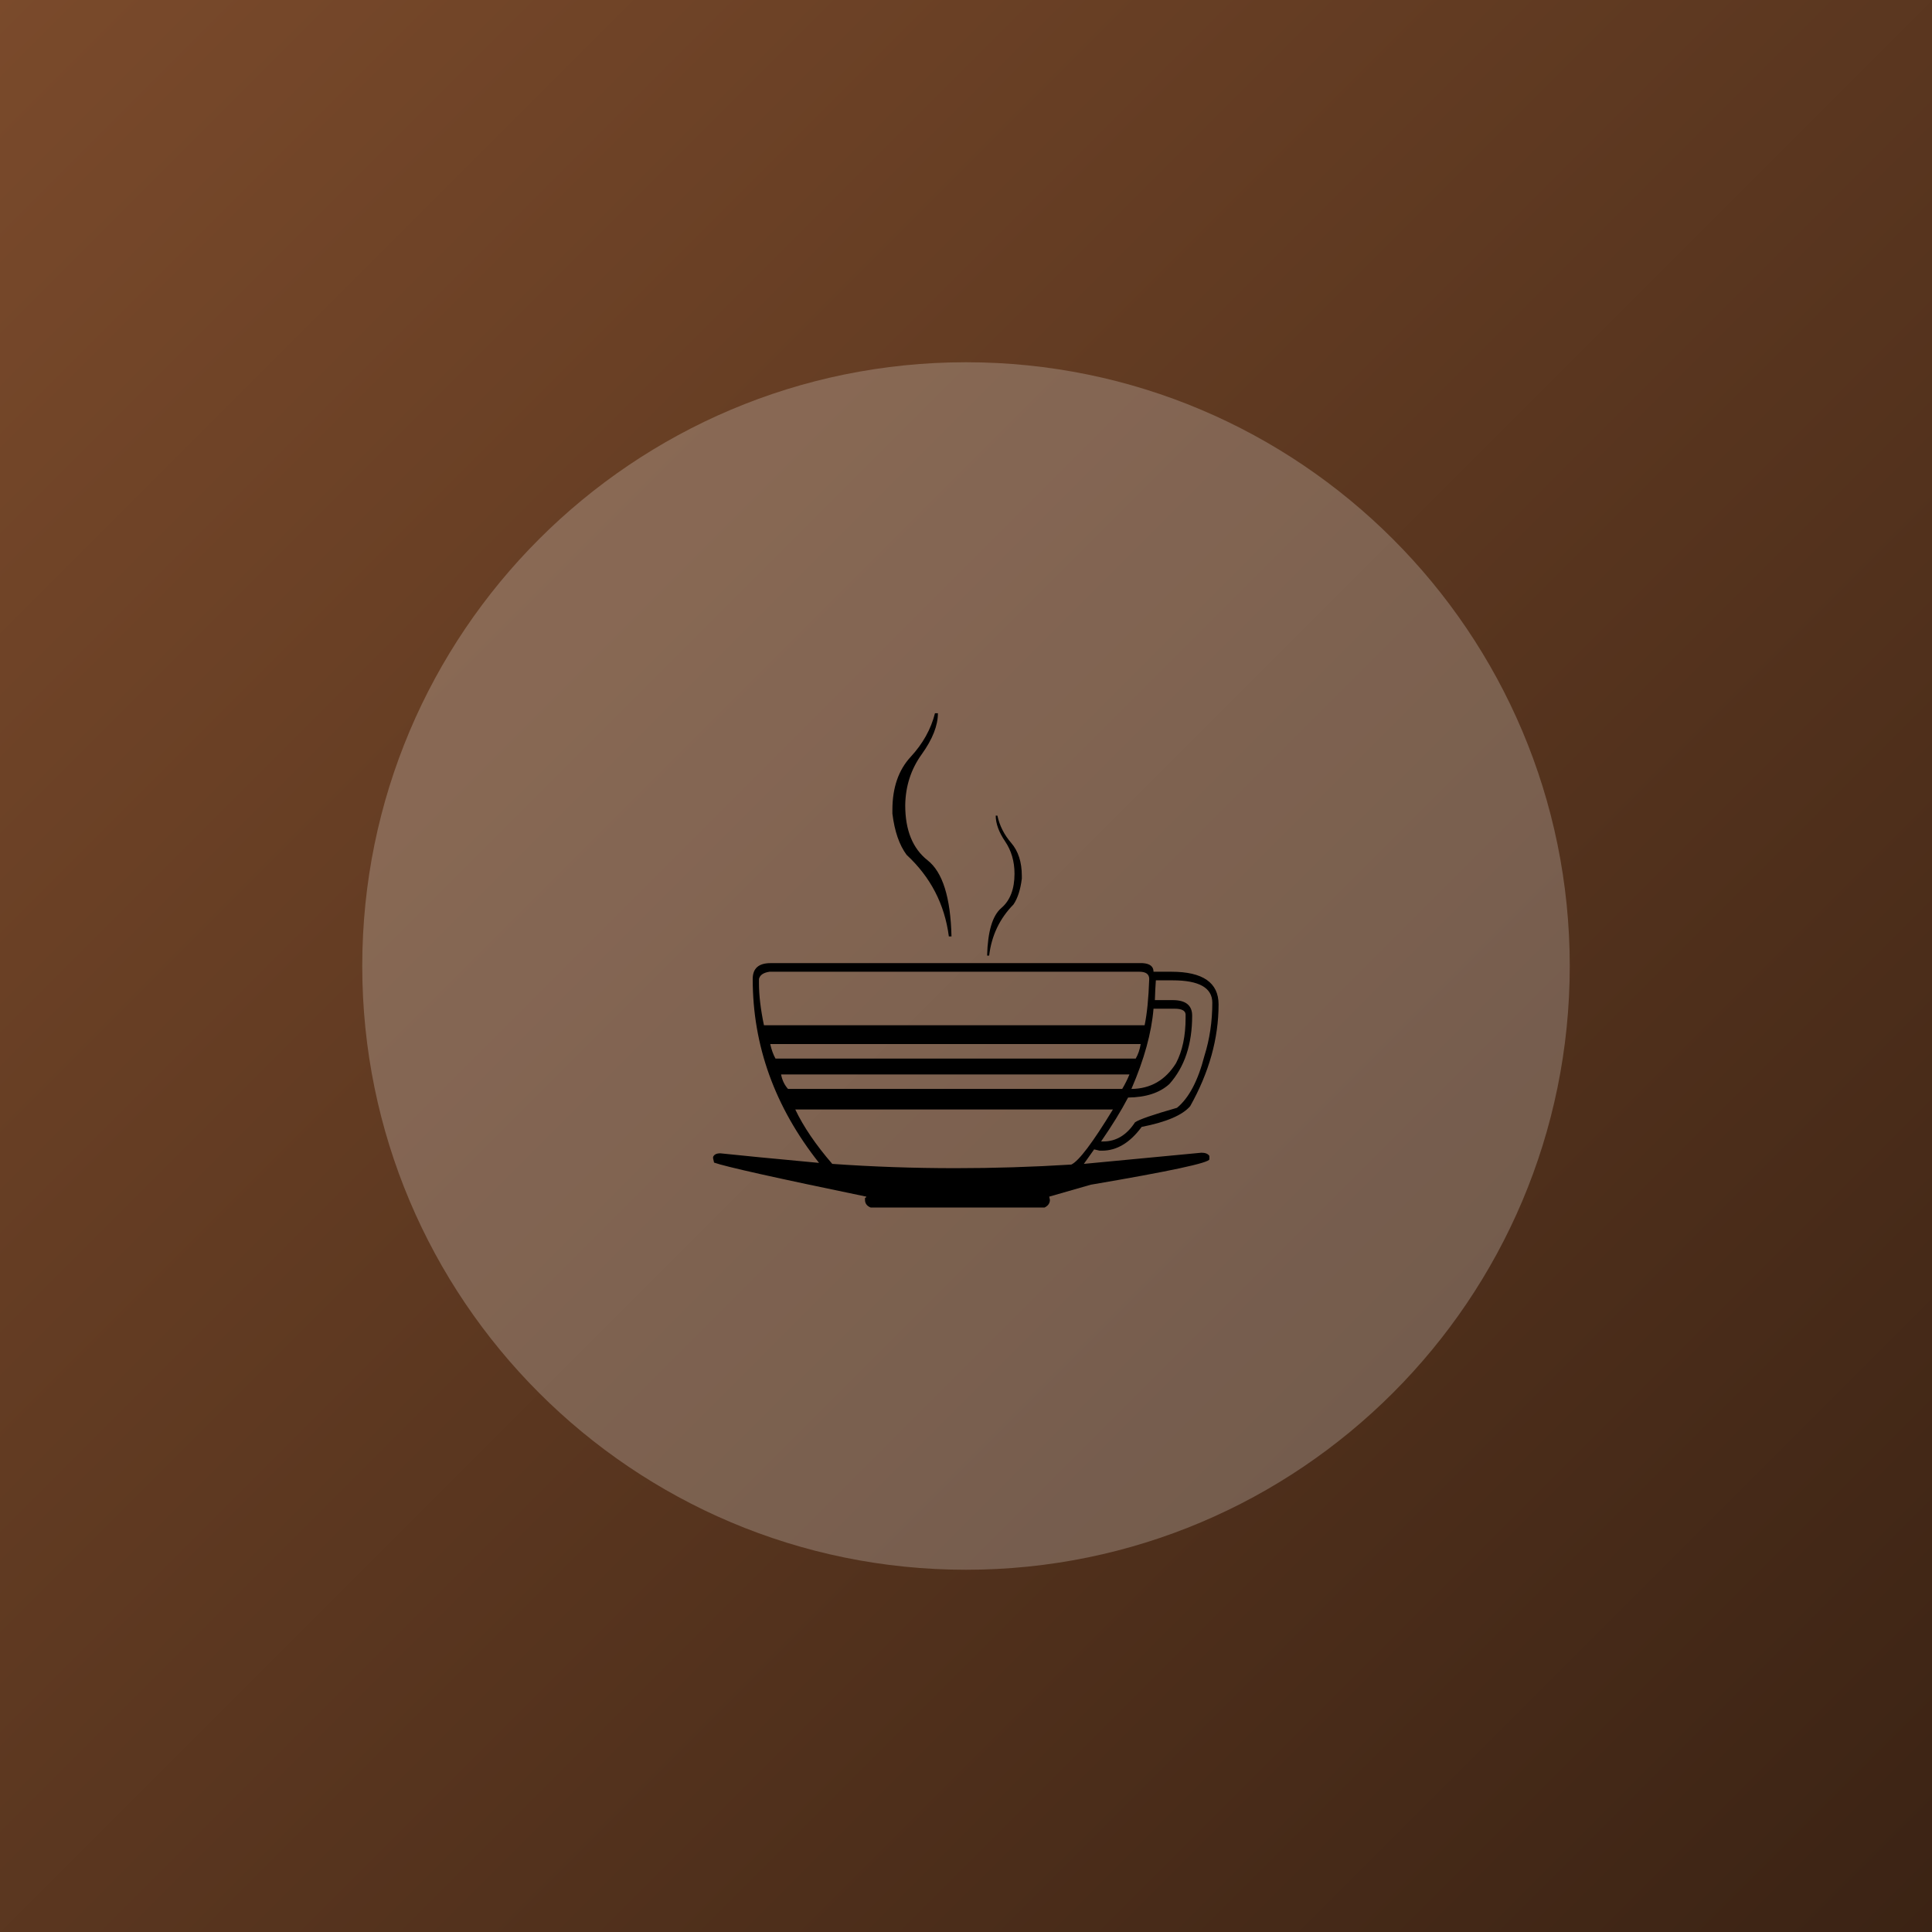
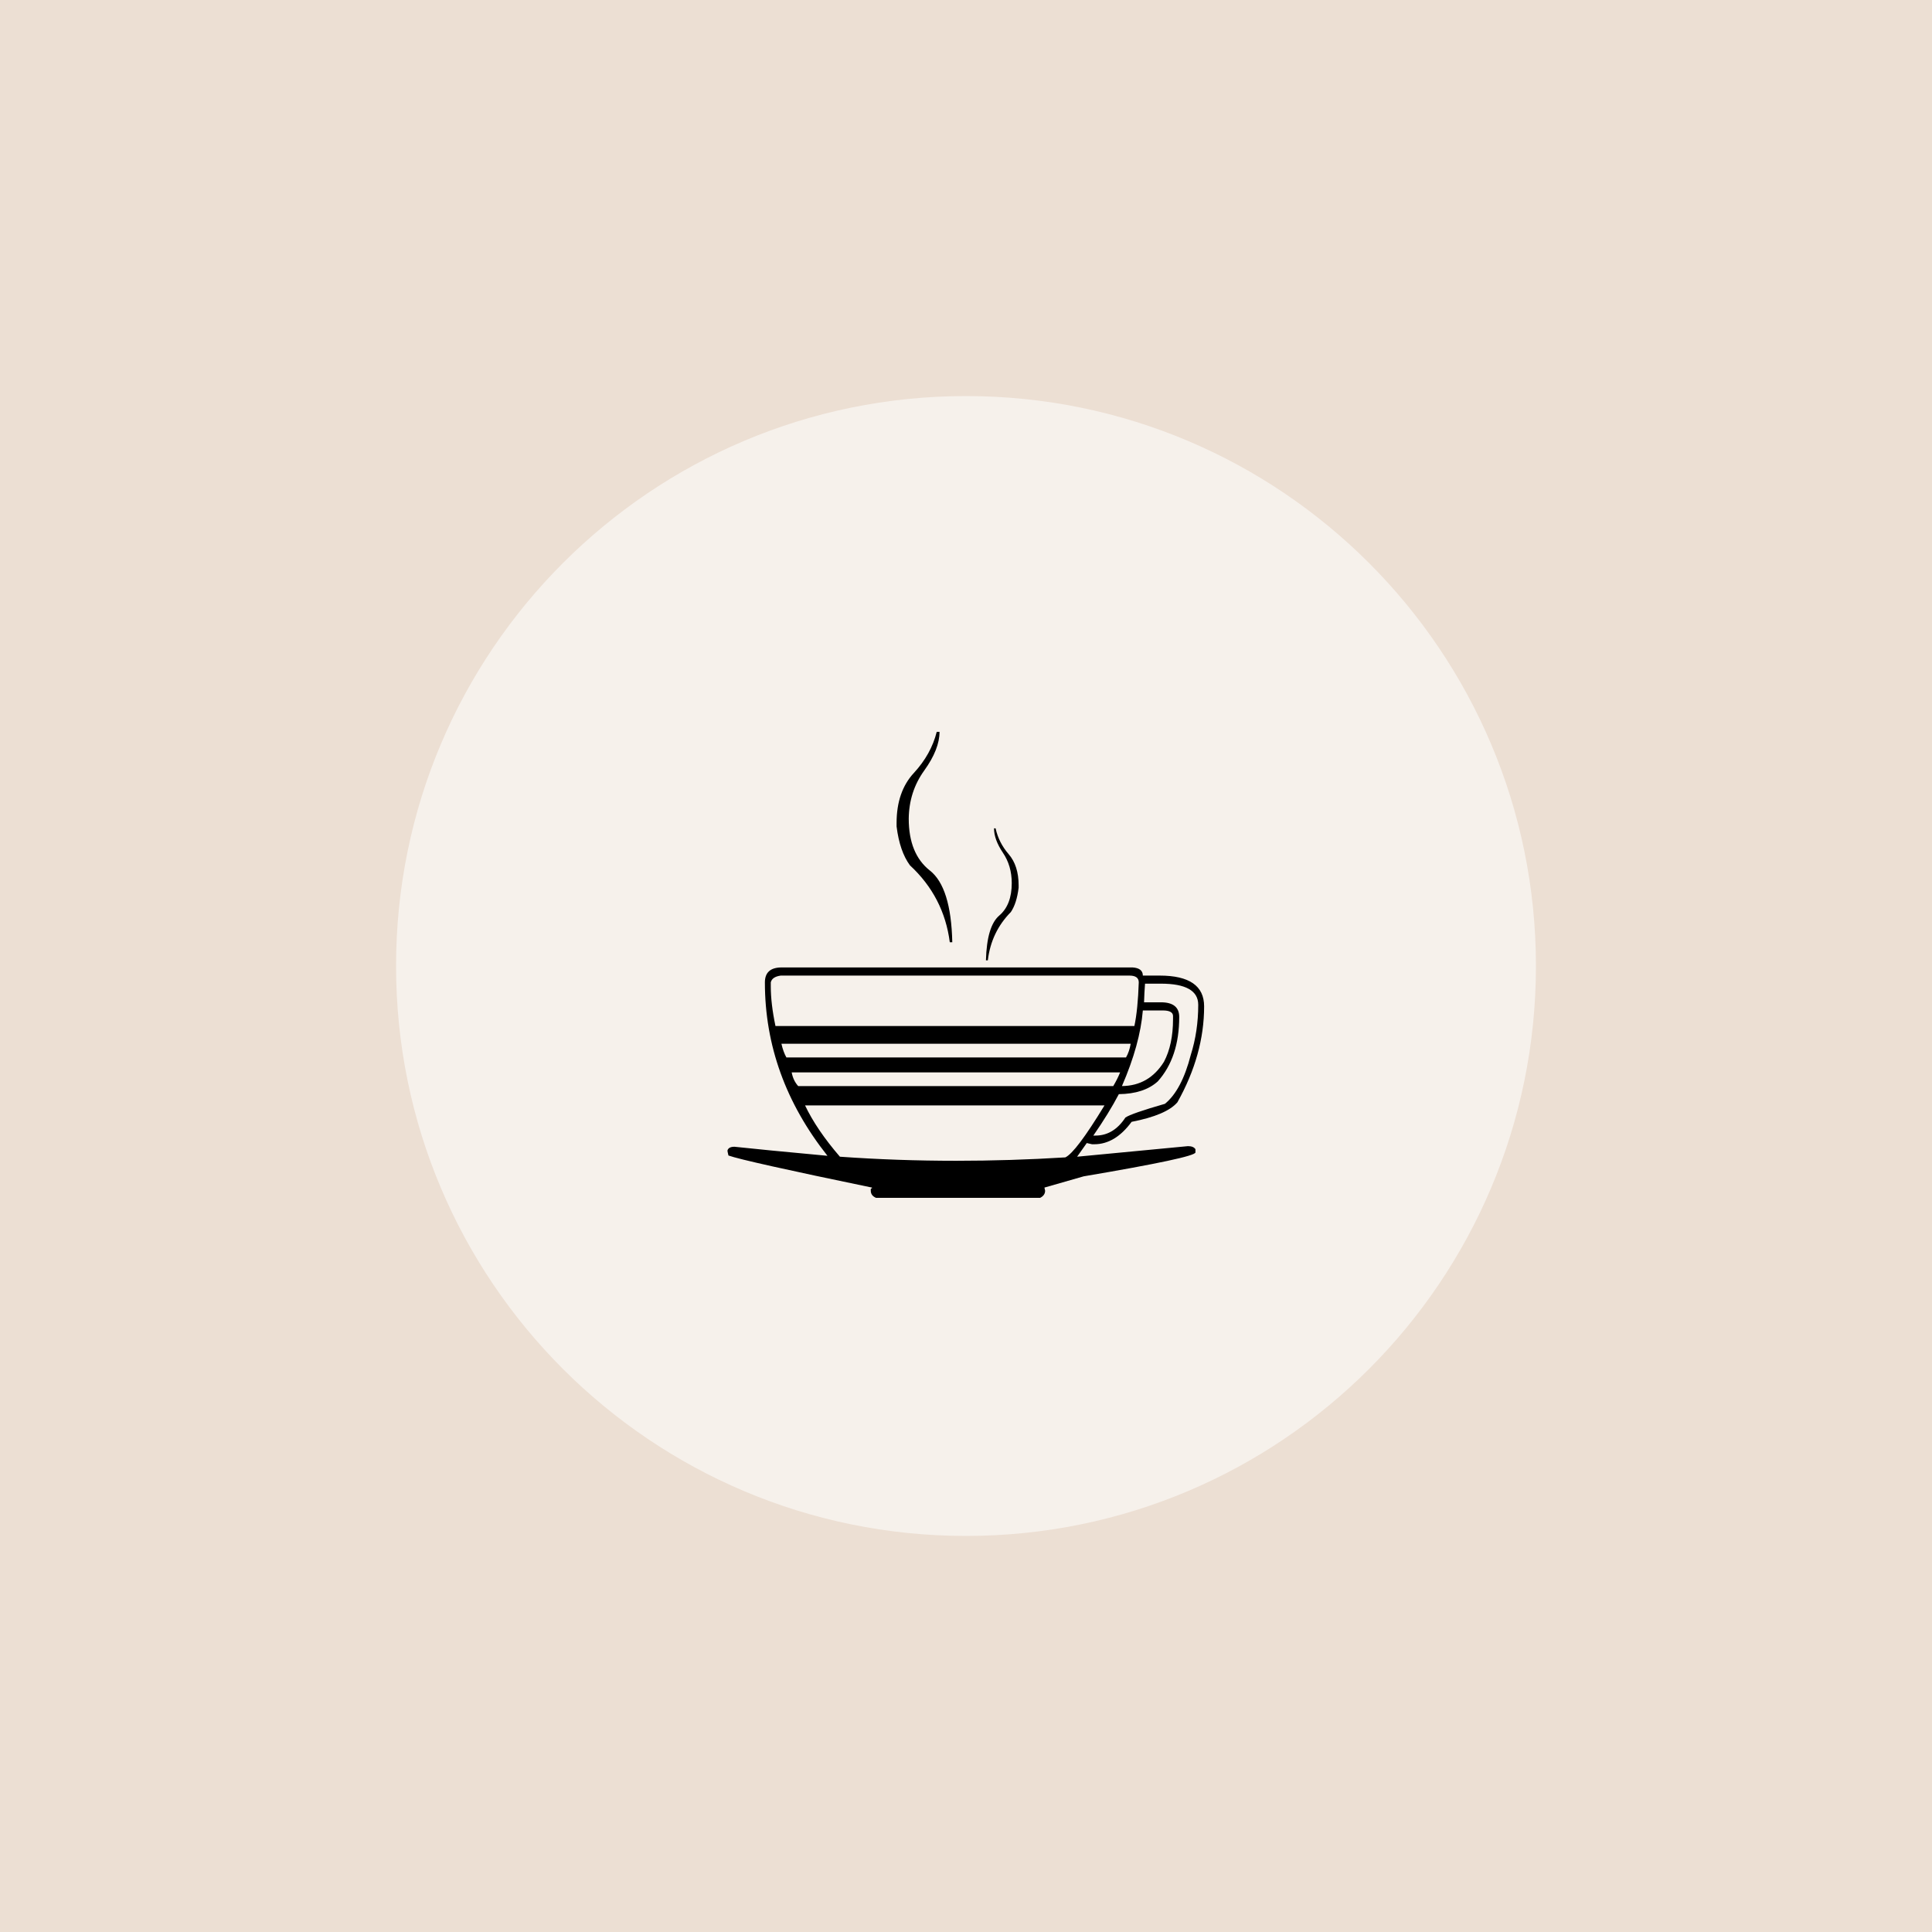
<svg xmlns="http://www.w3.org/2000/svg" viewBox="0 0 400 400">
-   <defs>
-     <linearGradient id="g" x1="0" y1="0" x2="1" y2="1">
-       <stop offset="0" stop-color="#7a4a2b" />
-       <stop offset="1" stop-color="#3b2314" />
-     </linearGradient>
-   </defs>
-   <rect width="400" height="400" fill="url(#g)" />
-   <circle cx="200" cy="200" r="125" fill="#fff" fill-opacity=".22" />
-   <text x="200" y="250" font-size="140" text-anchor="middle">☕</text>
+   <rect width="400" height="400" fill="#ecdfd3" />
+   <circle cx="200" cy="200" r="118" fill="#fff" fill-opacity=".55" />
+   <text x="200" y="248" font-size="132" text-anchor="middle">☕</text>
</svg>
